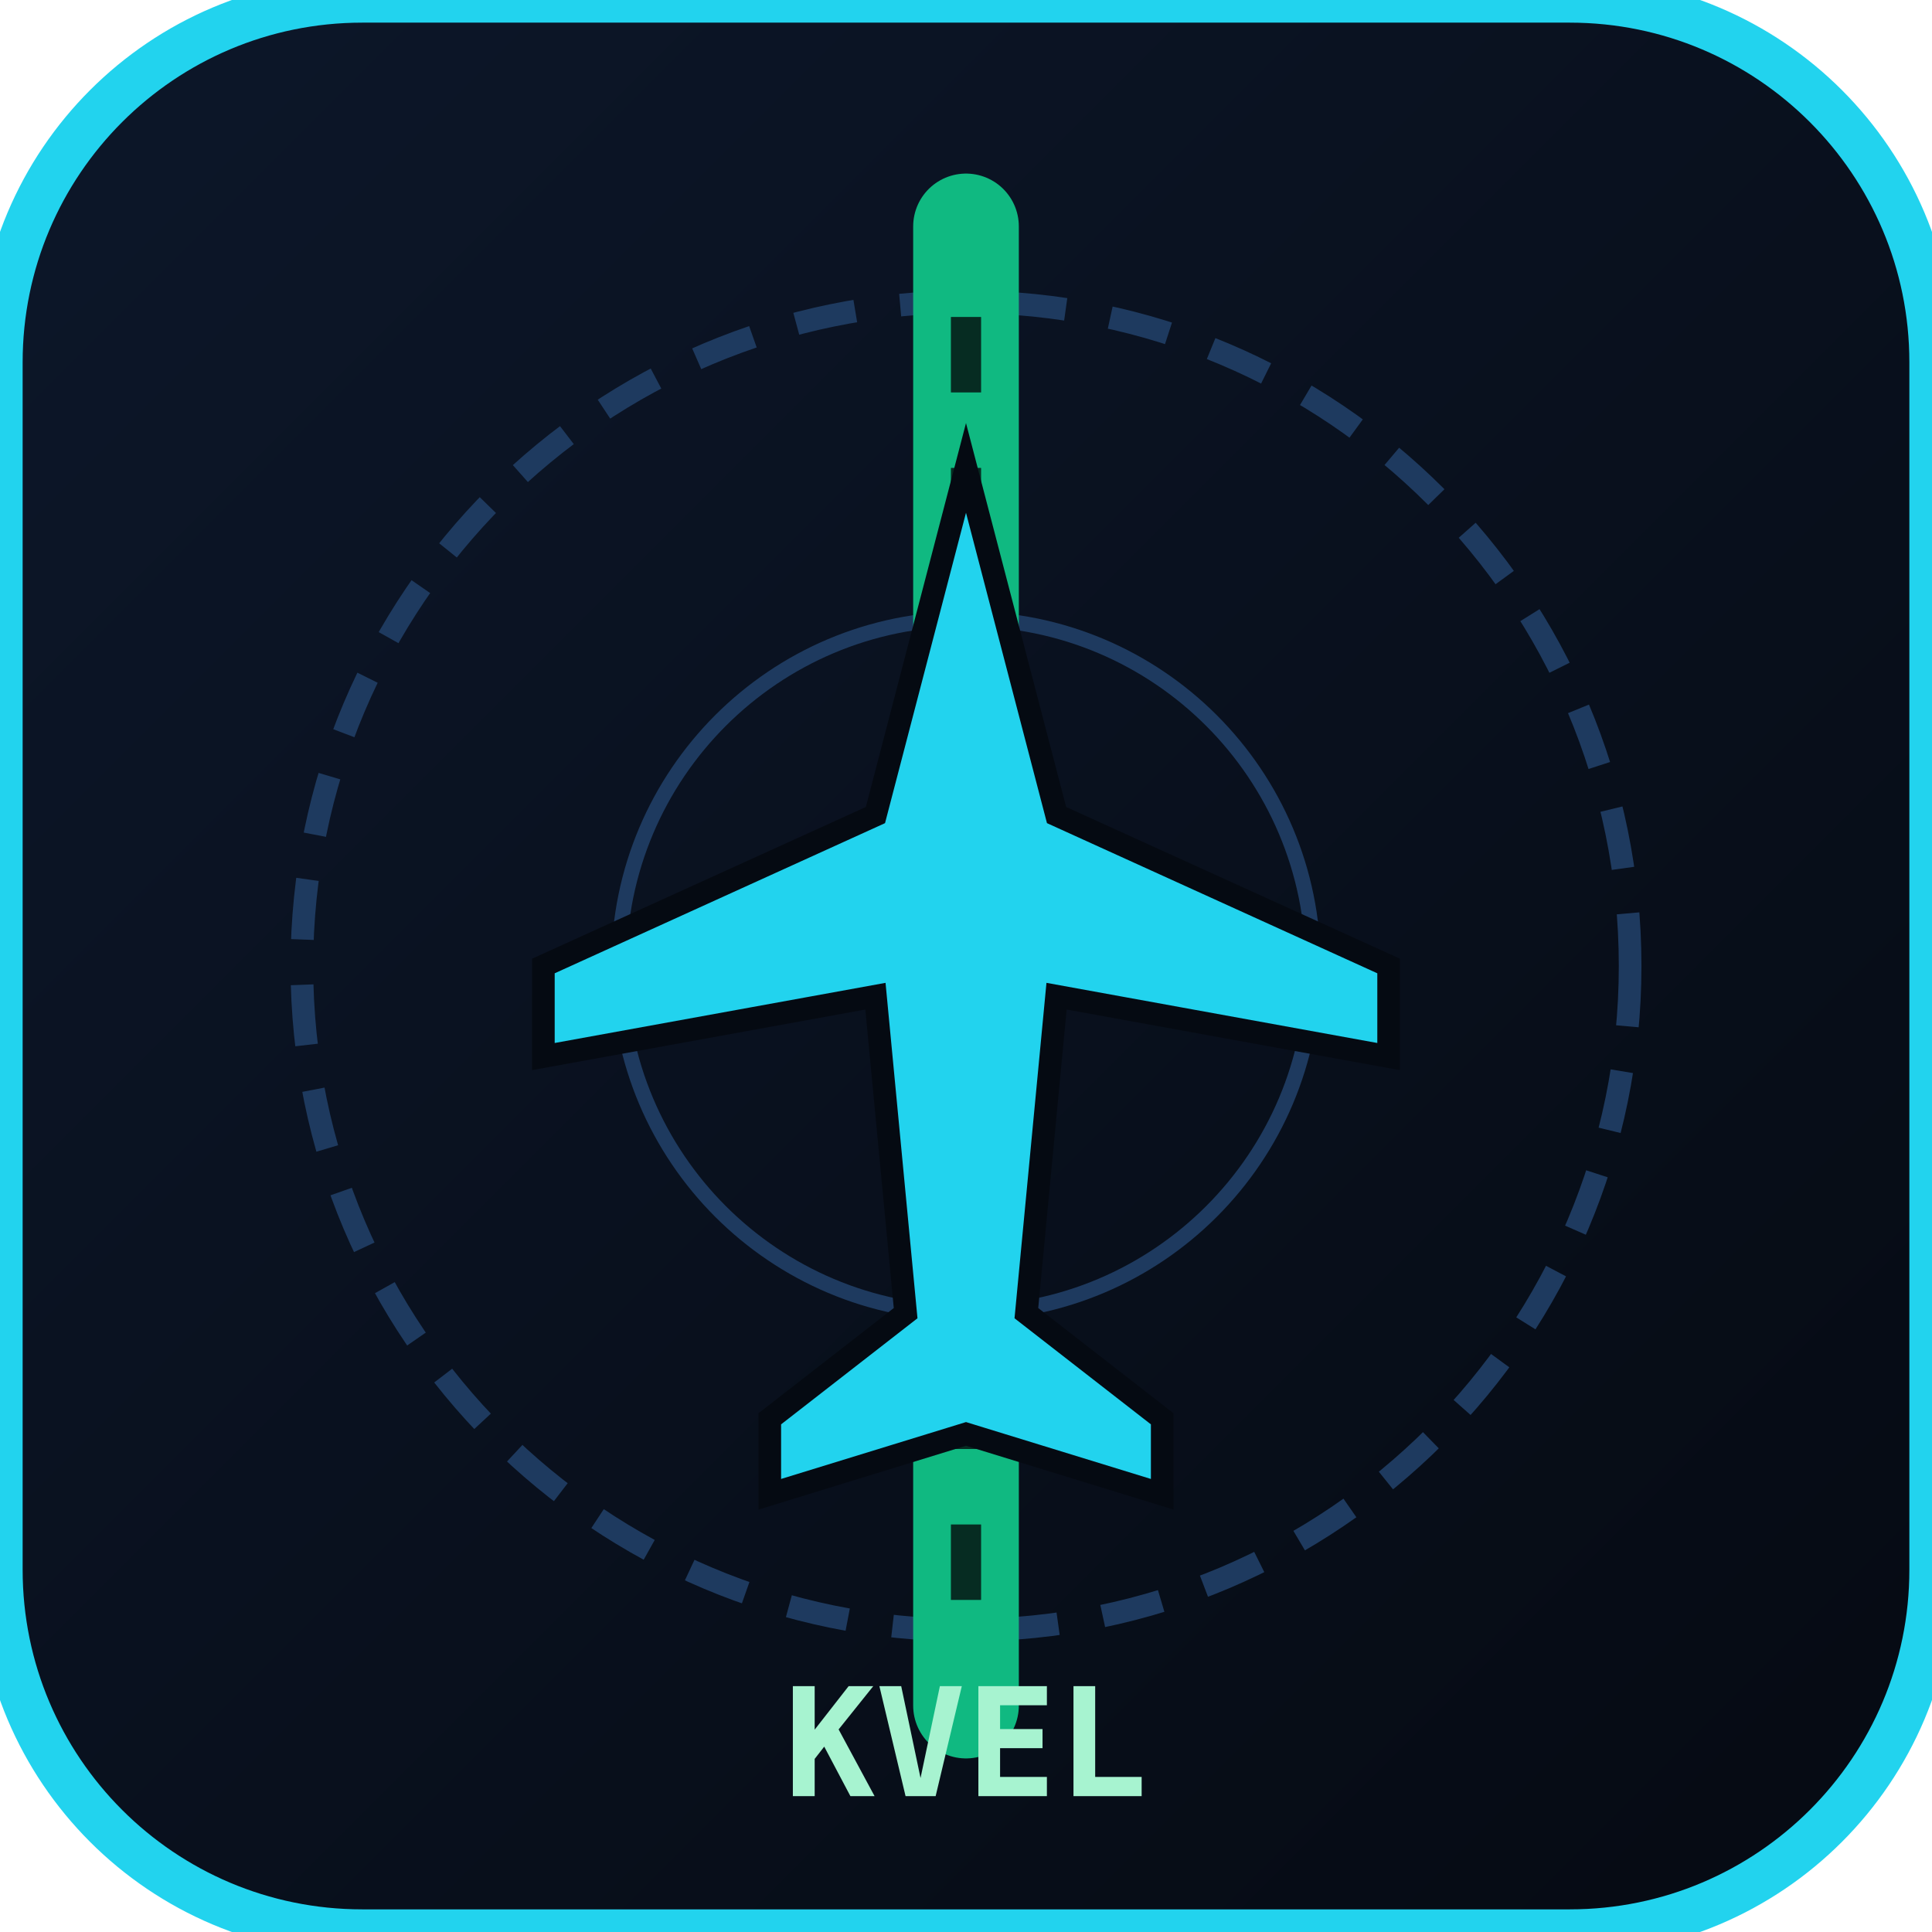
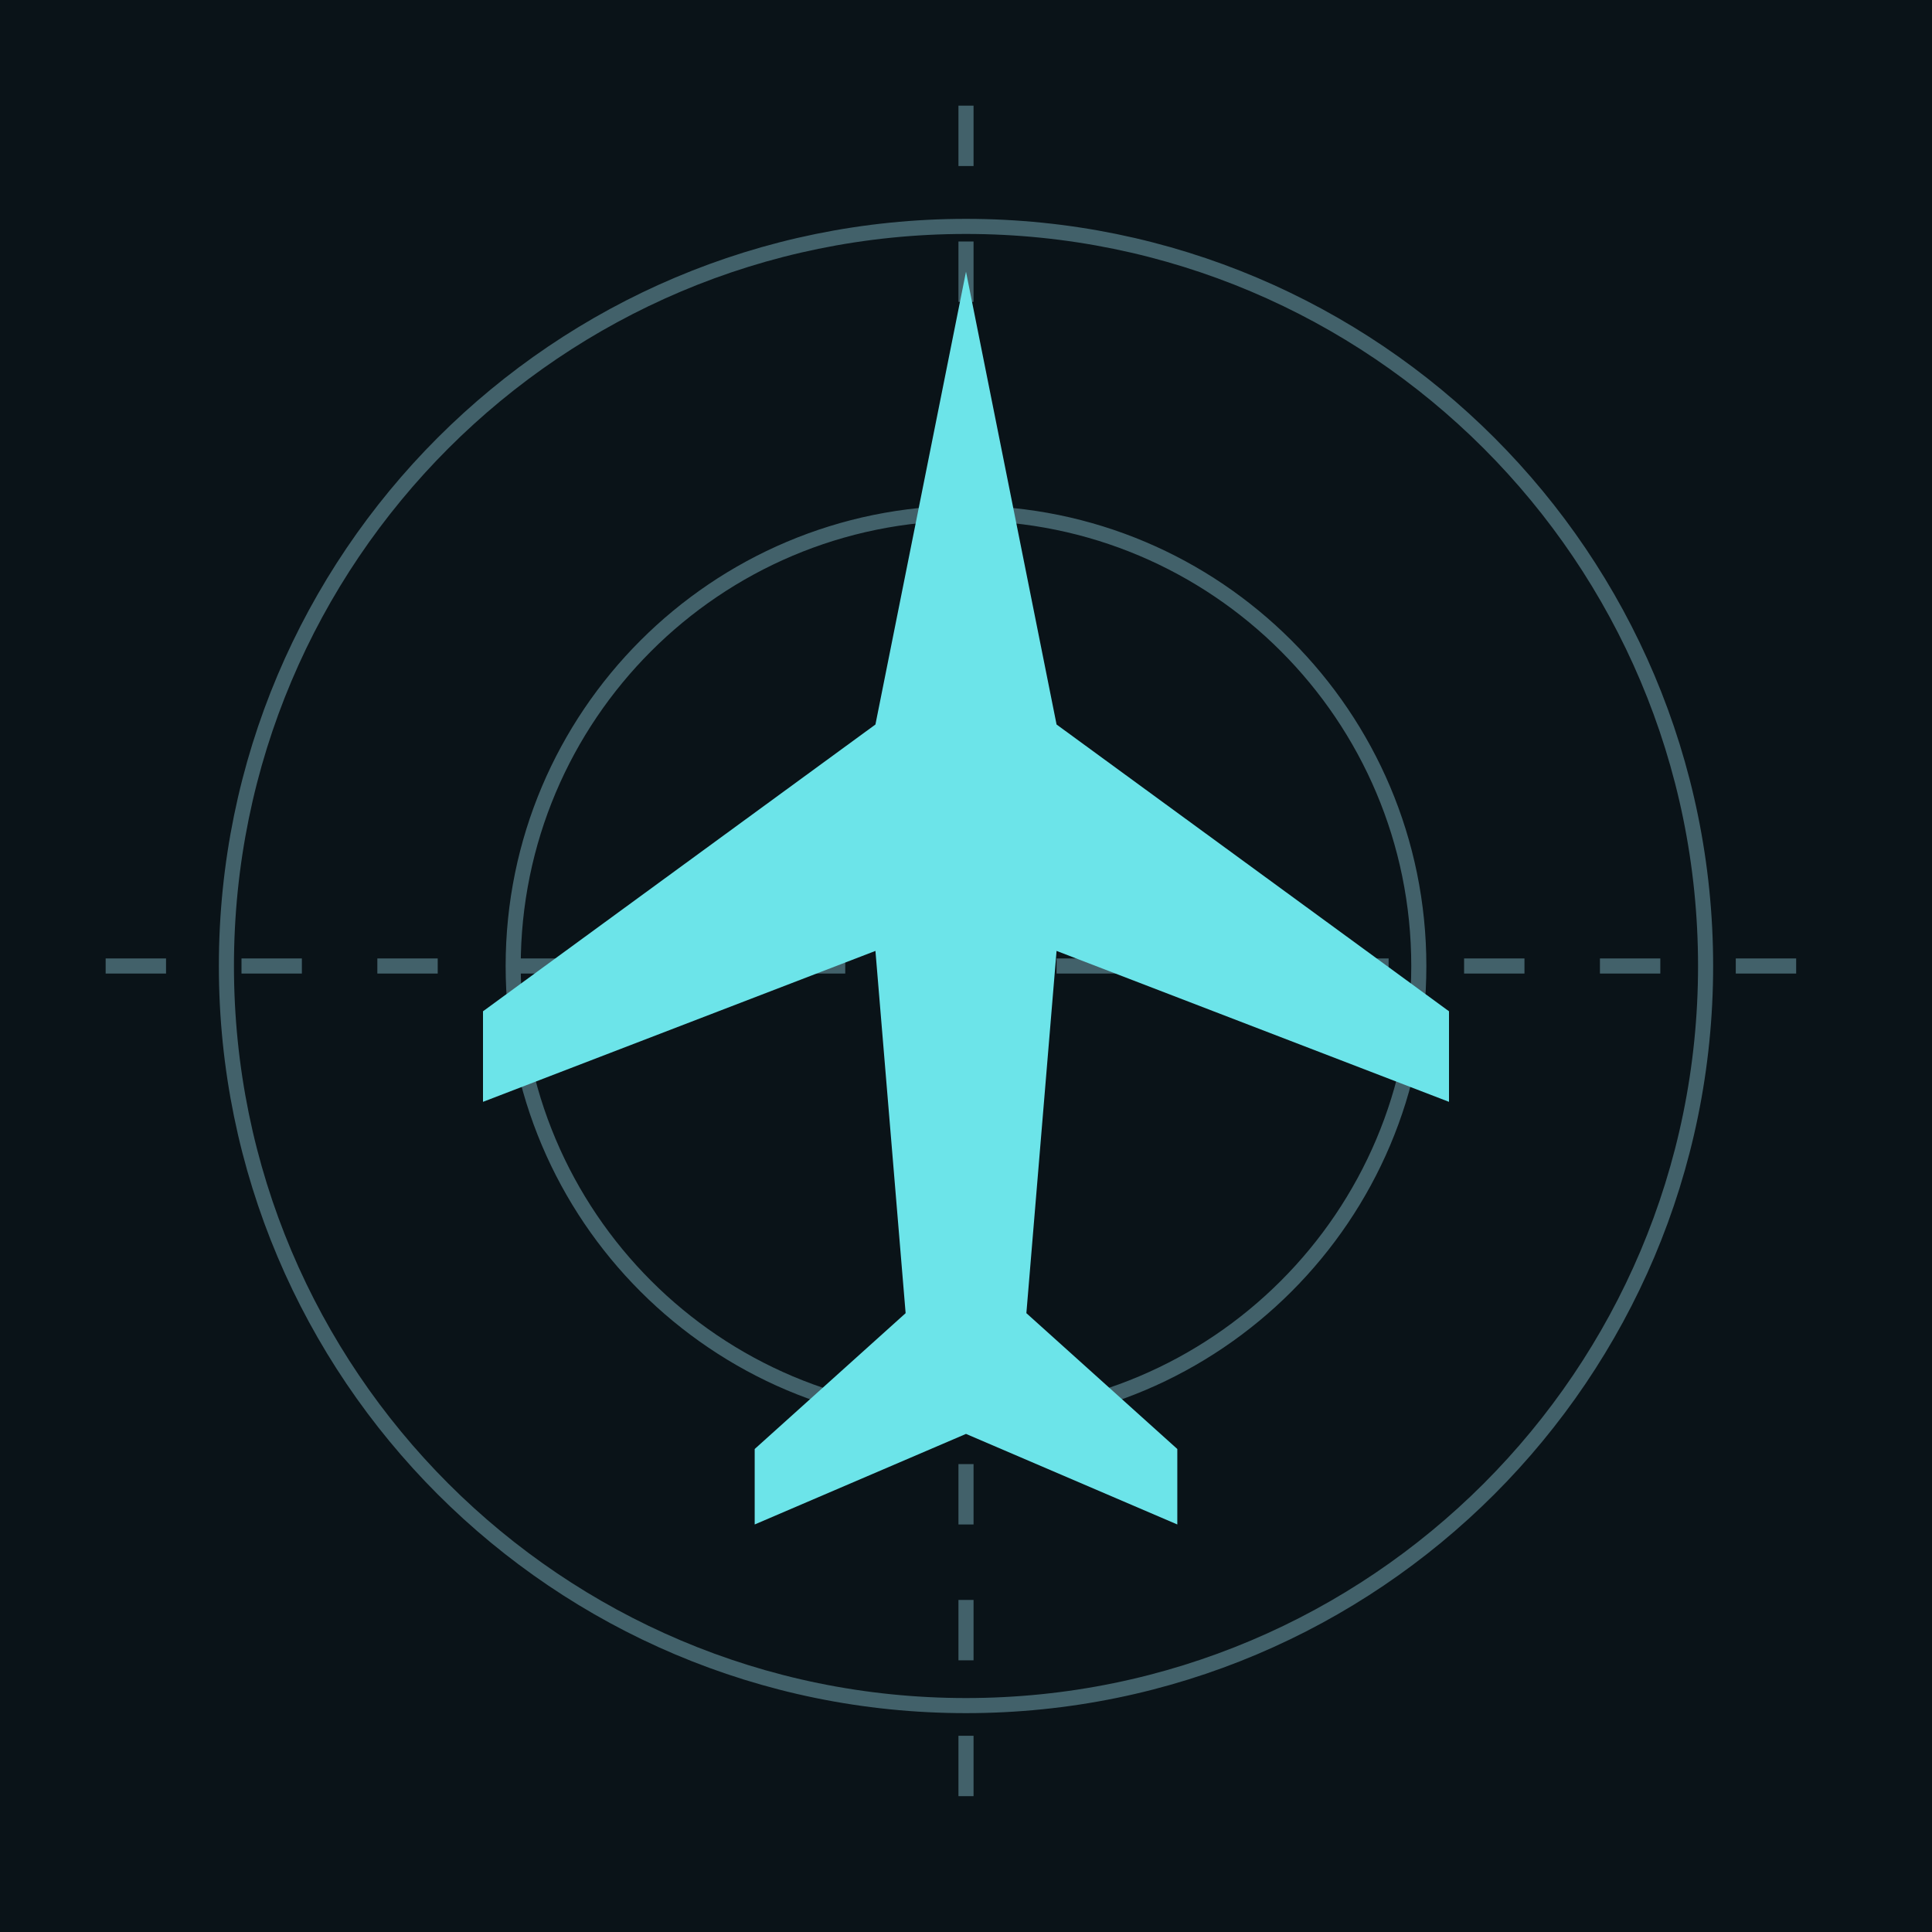
- <svg xmlns="http://www.w3.org/2000/svg" viewBox="0 0 256 256">
-   <defs>
-     <linearGradient id="bg" x1="0" y1="0" x2="1" y2="1">
-       <stop offset="0%" stop-color="#0d172a" />
-       <stop offset="100%" stop-color="#050a12" />
-     </linearGradient>
-   </defs>
-   <rect width="256" height="256" rx="48" fill="url(#bg)" stroke="#22d3ee" stroke-width="6" />
-   <circle cx="128" cy="128" r="88" fill="none" stroke="#1e3a5f" stroke-width="3" stroke-dasharray="8 6" />
-   <circle cx="128" cy="128" r="46" fill="none" stroke="#1e3a5f" stroke-width="2" />
-   <line x1="128" y1="30" x2="128" y2="226" stroke="#10b981" stroke-width="14" stroke-linecap="round" />
-   <line x1="128" y1="42" x2="128" y2="214" stroke="#062c22" stroke-width="4" stroke-dasharray="10 10" />
-   <path d="M128 62 L140 108 L184 128 L184 140 L140 132 L136 174 L154 188 L154 198 L128 190 L102 198 L102 188 L120 174 L116 132 L72 140 L72 128 L116 108 Z" fill="#22d3ee" stroke="#050a12" stroke-width="3" />
-   <text x="128" y="238" text-anchor="middle" fill="#a7f3d0" font-family="monospace" font-size="20" font-weight="700">KVEL</text>
+ <svg xmlns="http://www.w3.org/2000/svg" viewBox="0 0 128 128">
+   <rect width="128" height="128" fill="#0a1318" />
+   <g fill="none" stroke="#42616a">
+     <circle cx="64" cy="64" r="49" />
+     <circle cx="64" cy="64" r="30" />
+     <path d="M64 7v114M7 64h114" stroke-dasharray="4 5" />
+   </g>
+   <path d="M64 18l6 30 26 19v6L70 63l-2 24 10 9v5l-14-6-14 6v-5l10-9-2-24-26 10v-6l26-19z" fill="#6ce4e9" />
</svg>
